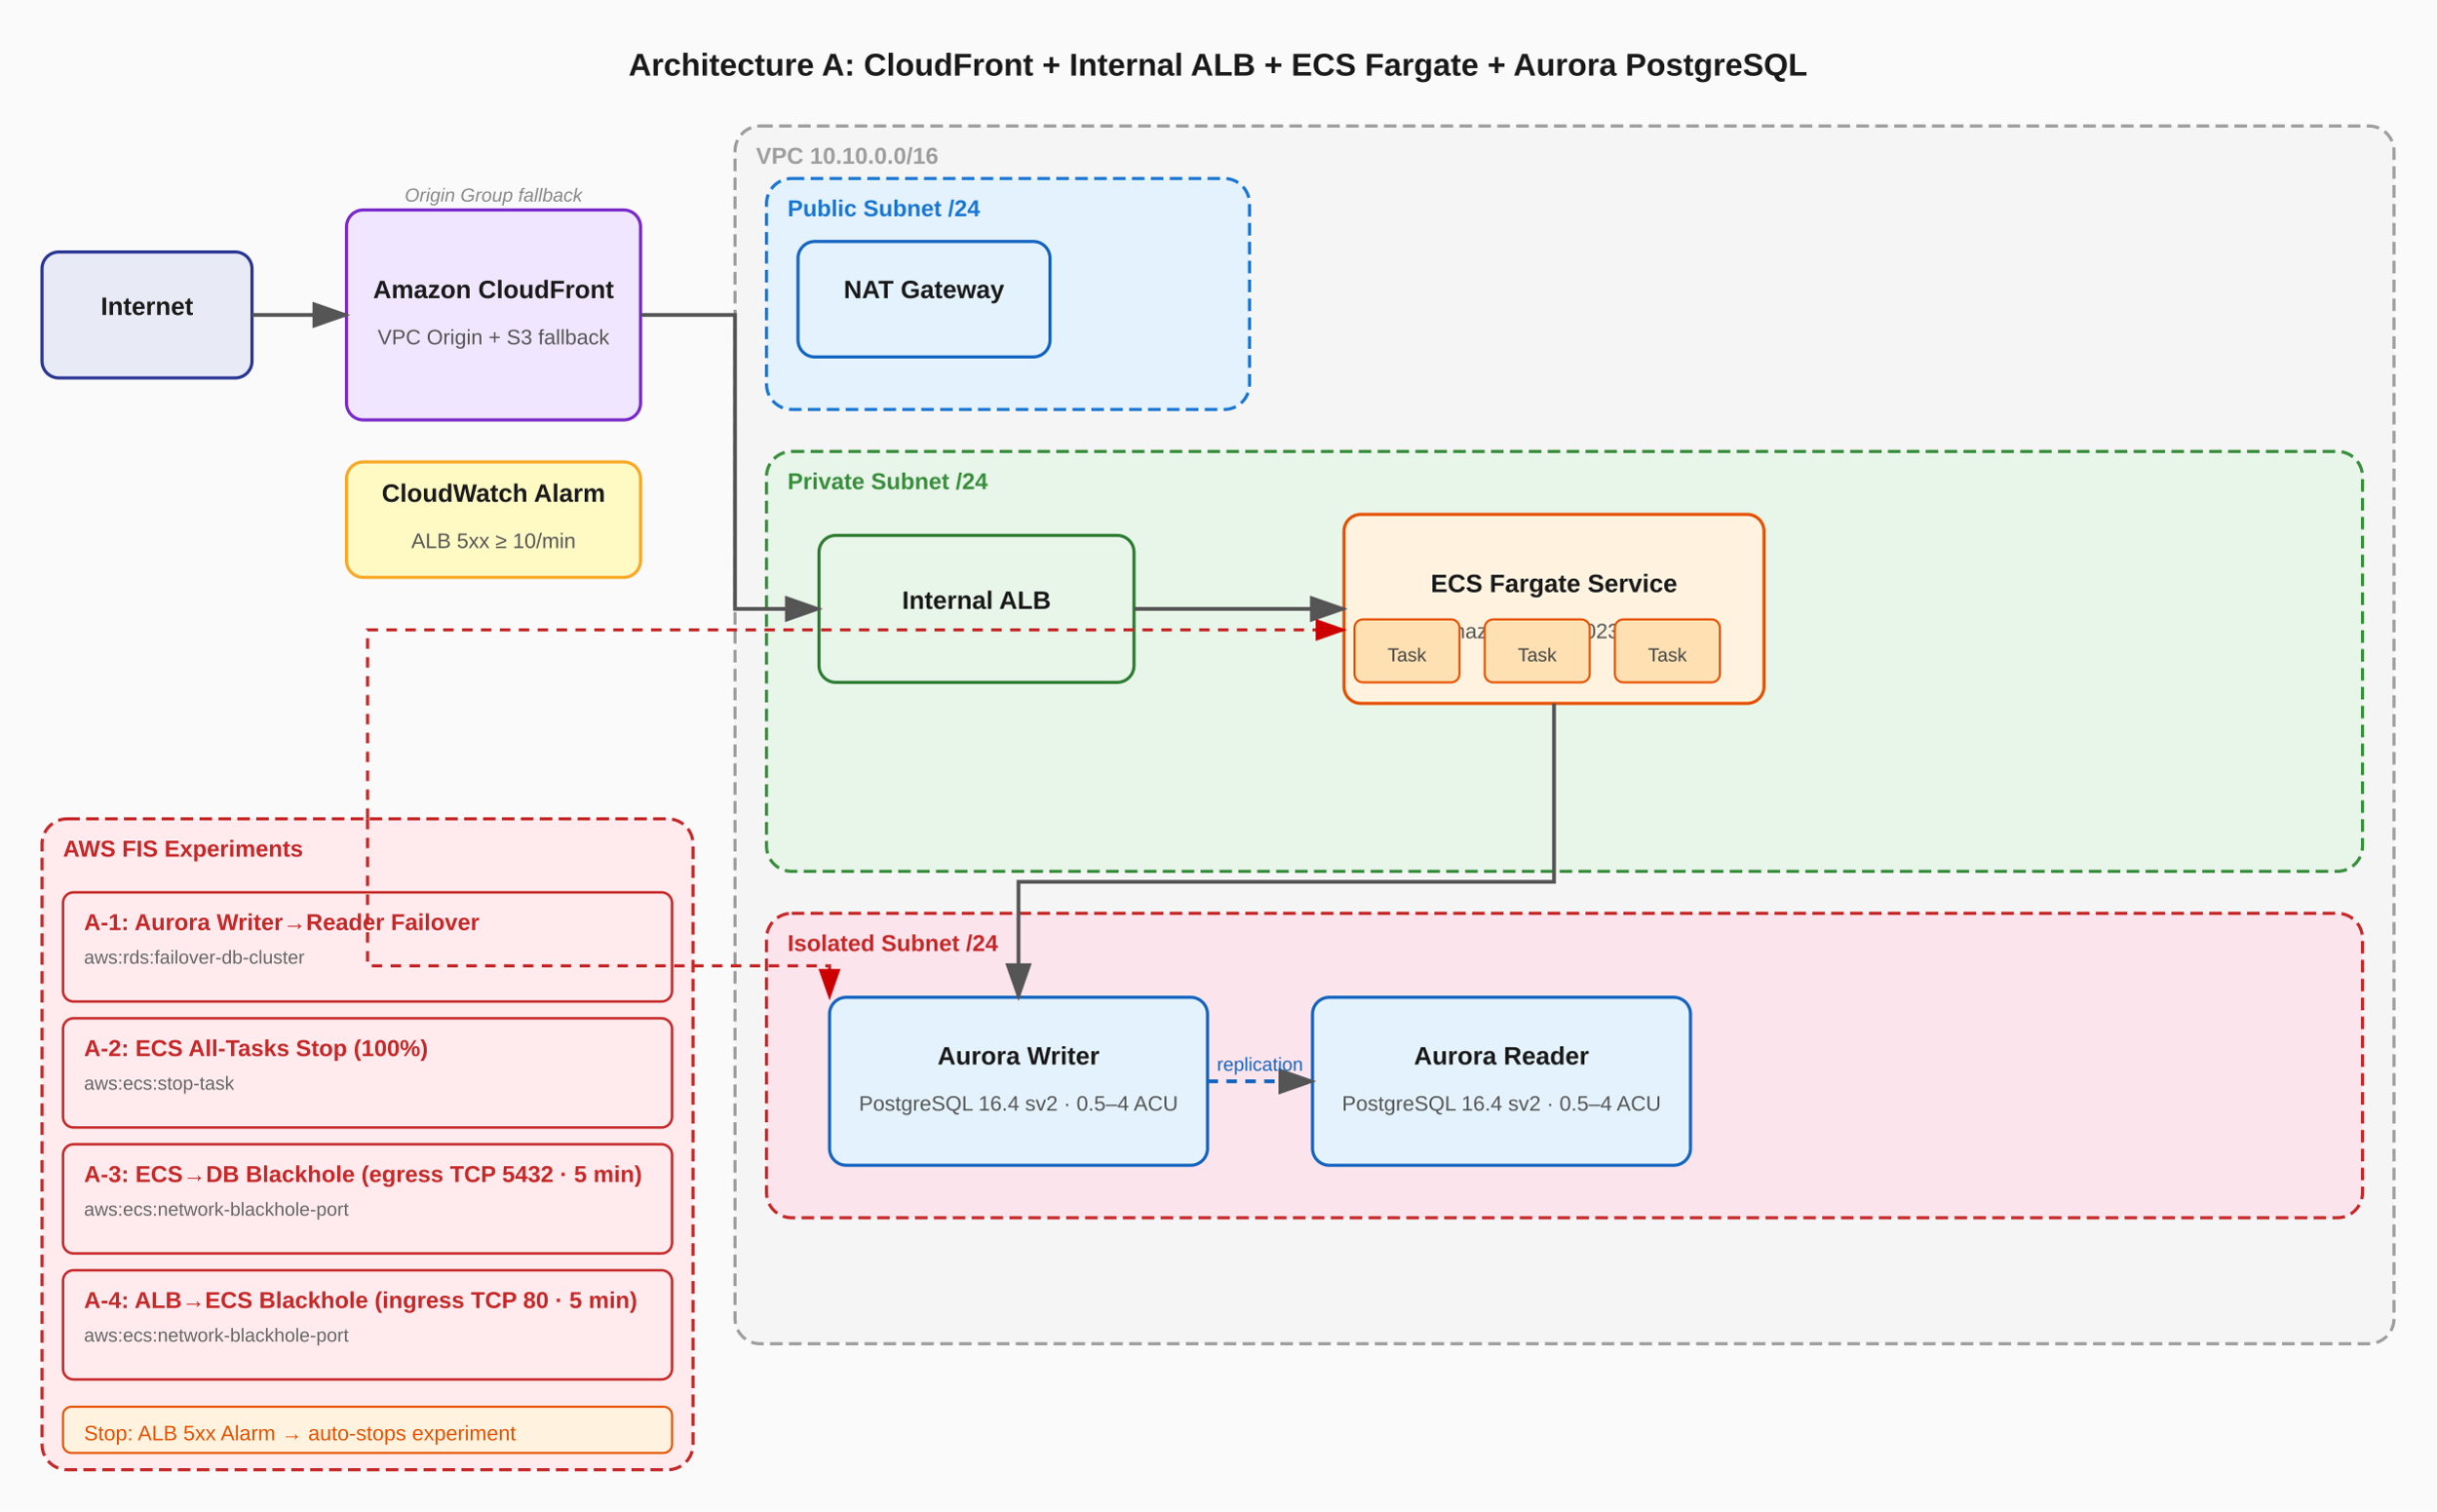
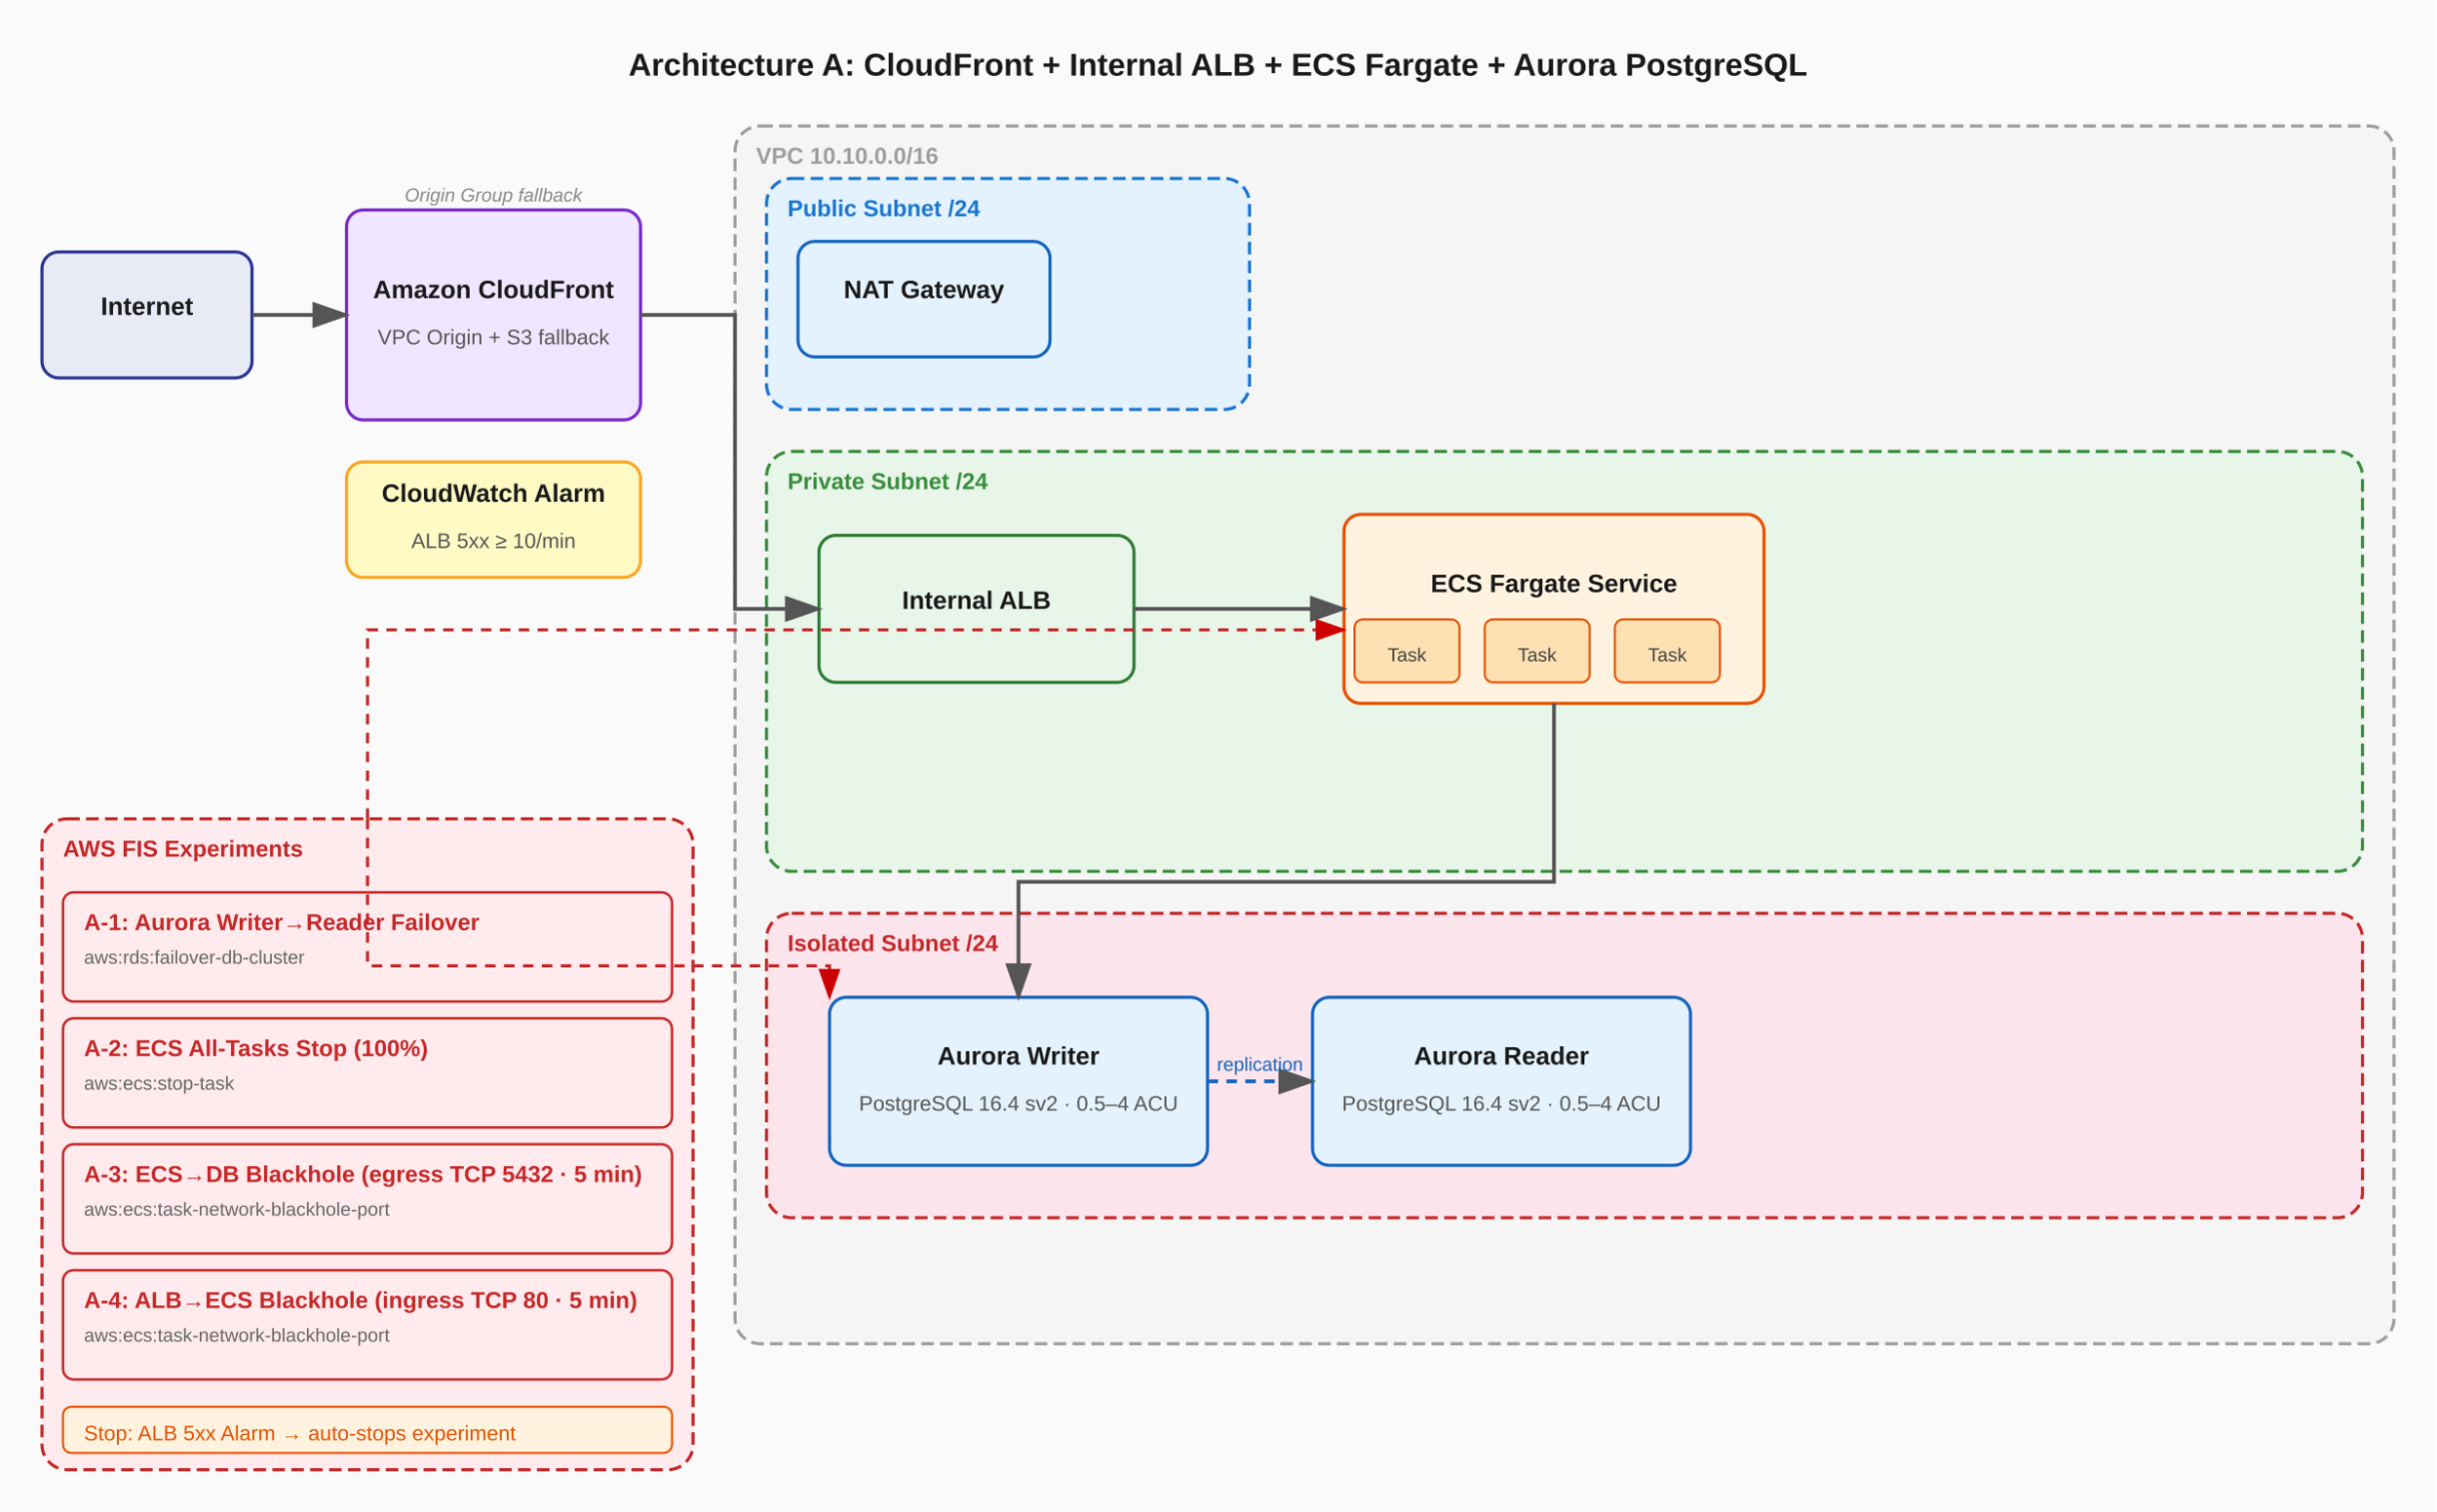
<svg xmlns="http://www.w3.org/2000/svg" version="1.1" width="1160" height="720" viewBox="0 0 1160 720">
  <defs>
    <marker id="arr" markerWidth="10" markerHeight="7" refX="9" refY="3.5" orient="auto">
      <polygon points="0 0, 10 3.5, 0 7" fill="#555555" />
    </marker>
    <marker id="arr_red" markerWidth="10" markerHeight="7" refX="9" refY="3.5" orient="auto">
      <polygon points="0 0, 10 3.5, 0 7" fill="#cc0000" />
    </marker>
  </defs>
  <rect width="1160" height="720" fill="#fafafa" />
  <text x="580" y="36" text-anchor="middle" font-family="Arial,sans-serif" font-size="15" font-weight="bold" fill="#1a1a1a">Architecture A: CloudFront + Internal ALB + ECS Fargate + Aurora PostgreSQL</text>
  <rect x="20" y="120" width="100" height="60" rx="8" fill="#e8eaf6" stroke="#283593" stroke-width="1.5" />
  <text x="70" y="150" text-anchor="middle" font-family="Arial,sans-serif" font-size="12" font-weight="bold" fill="#1a1a1a">Internet</text>
  <rect x="165" y="100" width="140" height="100" rx="8" fill="#f0e6ff" stroke="#7928CA" stroke-width="1.5" />
  <text x="235" y="142" text-anchor="middle" font-family="Arial,sans-serif" font-size="12" font-weight="bold" fill="#1a1a1a">Amazon CloudFront</text>
  <text x="235" y="164" text-anchor="middle" font-family="Arial,sans-serif" font-size="10" fill="#555555">VPC Origin + S3 fallback</text>
  <text x="235" y="96" text-anchor="middle" font-family="Arial,sans-serif" font-size="9" font-style="italic" fill="#888">Origin Group fallback</text>
  <rect x="165" y="220" width="140" height="55" rx="8" fill="#fff9c4" stroke="#f9a825" stroke-width="1.5" />
  <text x="235" y="239" text-anchor="middle" font-family="Arial,sans-serif" font-size="12" font-weight="bold" fill="#1a1a1a">CloudWatch Alarm</text>
  <text x="235" y="261" text-anchor="middle" font-family="Arial,sans-serif" font-size="10" fill="#555555">ALB 5xx ≥ 10/min</text>
  <rect x="350" y="60" width="790" height="580" rx="12" fill="#f5f5f5" stroke="#9e9e9e" stroke-width="1.5" stroke-dasharray="6,3" />
  <text x="360" y="78" font-family="Arial,sans-serif" font-size="11" font-weight="bold" fill="#9e9e9e">VPC  10.10.0.0/16</text>
  <rect x="365" y="85" width="230" height="110" rx="12" fill="#e3f2fd" stroke="#1976d2" stroke-width="1.5" stroke-dasharray="6,3" />
  <text x="375" y="103" font-family="Arial,sans-serif" font-size="11" font-weight="bold" fill="#1976d2">Public Subnet /24</text>
  <rect x="380" y="115" width="120" height="55" rx="8" fill="#e3f2fd" stroke="#1565c0" stroke-width="1.5" />
  <text x="440" y="142" text-anchor="middle" font-family="Arial,sans-serif" font-size="12" font-weight="bold" fill="#1a1a1a">NAT Gateway</text>
  <rect x="365" y="215" width="760" height="200" rx="12" fill="#e8f5e9" stroke="#388e3c" stroke-width="1.5" stroke-dasharray="6,3" />
  <text x="375" y="233" font-family="Arial,sans-serif" font-size="11" font-weight="bold" fill="#388e3c">Private Subnet /24</text>
  <rect x="390" y="255" width="150" height="70" rx="8" fill="#e8f5e9" stroke="#2e7d32" stroke-width="1.5" />
  <text x="465" y="290" text-anchor="middle" font-family="Arial,sans-serif" font-size="12" font-weight="bold" fill="#1a1a1a">Internal ALB</text>
  <rect x="640" y="245" width="200" height="90" rx="8" fill="#fff3e0" stroke="#e65100" stroke-width="1.5" />
  <text x="740" y="282" text-anchor="middle" font-family="Arial,sans-serif" font-size="12" font-weight="bold" fill="#1a1a1a">ECS Fargate Service</text>
-   <text x="740" y="304" text-anchor="middle" font-family="Arial,sans-serif" font-size="10" fill="#555555">Amazon Linux 2023 tasks</text>
  <rect x="645" y="295" width="50" height="30" rx="4" fill="#ffe0b2" stroke="#e65100" stroke-width="1" />
  <text x="670" y="315" text-anchor="middle" font-family="Arial,sans-serif" font-size="9" fill="#444">Task</text>
  <rect x="707" y="295" width="50" height="30" rx="4" fill="#ffe0b2" stroke="#e65100" stroke-width="1" />
  <text x="732" y="315" text-anchor="middle" font-family="Arial,sans-serif" font-size="9" fill="#444">Task</text>
  <rect x="769" y="295" width="50" height="30" rx="4" fill="#ffe0b2" stroke="#e65100" stroke-width="1" />
  <text x="794" y="315" text-anchor="middle" font-family="Arial,sans-serif" font-size="9" fill="#444">Task</text>
  <rect x="365" y="435" width="760" height="145" rx="12" fill="#fce4ec" stroke="#c62828" stroke-width="1.5" stroke-dasharray="6,3" />
  <text x="375" y="453" font-family="Arial,sans-serif" font-size="11" font-weight="bold" fill="#c62828">Isolated Subnet /24</text>
  <rect x="395" y="475" width="180" height="80" rx="8" fill="#e3f2fd" stroke="#1565c0" stroke-width="1.5" />
  <text x="485" y="507" text-anchor="middle" font-family="Arial,sans-serif" font-size="12" font-weight="bold" fill="#1a1a1a">Aurora Writer</text>
  <text x="485" y="529" text-anchor="middle" font-family="Arial,sans-serif" font-size="10" fill="#555555">PostgreSQL 16.4 sv2 · 0.5–4 ACU</text>
  <rect x="625" y="475" width="180" height="80" rx="8" fill="#e3f2fd" stroke="#1565c0" stroke-width="1.5" />
  <text x="715" y="507" text-anchor="middle" font-family="Arial,sans-serif" font-size="12" font-weight="bold" fill="#1a1a1a">Aurora Reader</text>
  <text x="715" y="529" text-anchor="middle" font-family="Arial,sans-serif" font-size="10" fill="#555555">PostgreSQL 16.4 sv2 · 0.5–4 ACU</text>
  <line x1="575" y1="515" x2="625" y2="515" stroke="#1565c0" stroke-width="1.8" stroke-dasharray="5,4" marker-end="url(#arr)" />
  <text x="600" y="510" text-anchor="middle" font-family="Arial,sans-serif" font-size="9" fill="#1565c0">replication</text>
  <line x1="120" y1="150" x2="165" y2="150" stroke="#555555" stroke-width="1.8" marker-end="url(#arr)" />
  <polyline points="305,150 350,150 350,290 390,290" fill="none" stroke="#555555" stroke-width="1.8" marker-end="url(#arr)" />
  <line x1="540" y1="290" x2="640" y2="290" stroke="#555555" stroke-width="1.8" marker-end="url(#arr)" />
  <polyline points="740,335 740,420 485,420 485,475" fill="none" stroke="#555555" stroke-width="1.8" marker-end="url(#arr)" />
  <rect x="20" y="390" width="310" height="310" rx="12" fill="#ffebee" stroke="#c62828" stroke-width="1.5" stroke-dasharray="6,3" />
  <text x="30" y="408" font-family="Arial,sans-serif" font-size="11" font-weight="bold" fill="#c62828">AWS FIS Experiments</text>
  <rect x="30" y="425" width="290" height="52" rx="5" fill="#ffebee" stroke="#c62828" stroke-width="1.2" />
  <text x="40" y="443" font-family="Arial,sans-serif" font-size="11" font-weight="bold" fill="#c62828">A-1: Aurora Writer→Reader Failover</text>
  <text x="40" y="459" font-family="Arial,sans-serif" font-size="9" fill="#666">aws:rds:failover-db-cluster</text>
  <rect x="30" y="485" width="290" height="52" rx="5" fill="#ffebee" stroke="#c62828" stroke-width="1.2" />
  <text x="40" y="503" font-family="Arial,sans-serif" font-size="11" font-weight="bold" fill="#c62828">A-2: ECS All-Tasks Stop (100%)</text>
  <text x="40" y="519" font-family="Arial,sans-serif" font-size="9" fill="#666">aws:ecs:stop-task</text>
  <rect x="30" y="545" width="290" height="52" rx="5" fill="#ffebee" stroke="#c62828" stroke-width="1.2" />
  <text x="40" y="563" font-family="Arial,sans-serif" font-size="11" font-weight="bold" fill="#c62828">A-3: ECS→DB Blackhole (egress TCP 5432 · 5 min)</text>
-   <text x="40" y="579" font-family="Arial,sans-serif" font-size="9" fill="#666">aws:ecs:network-blackhole-port</text>
+   <text x="40" y="579" font-family="Arial,sans-serif" font-size="9" fill="#666">aws:ecs:task-network-blackhole-port</text>
  <rect x="30" y="605" width="290" height="52" rx="5" fill="#ffebee" stroke="#c62828" stroke-width="1.2" />
  <text x="40" y="623" font-family="Arial,sans-serif" font-size="11" font-weight="bold" fill="#c62828">A-4: ALB→ECS Blackhole (ingress TCP 80 · 5 min)</text>
-   <text x="40" y="639" font-family="Arial,sans-serif" font-size="9" fill="#666">aws:ecs:network-blackhole-port</text>
+   <text x="40" y="639" font-family="Arial,sans-serif" font-size="9" fill="#666">aws:ecs:task-network-blackhole-port</text>
  <rect x="30" y="670" width="290" height="22" rx="4" fill="#fff3e0" stroke="#e65100" stroke-width="1" />
  <text x="40" y="686" font-family="Arial,sans-serif" font-size="10" fill="#e65100">Stop: ALB 5xx Alarm → auto-stops experiment</text>
  <polyline points="175,390 175,460 395,460 395,475" fill="none" stroke="#c62828" stroke-width="1.5" stroke-dasharray="5,4" marker-end="url(#arr_red)" />
  <polyline points="175,390 175,300 640,300" fill="none" stroke="#c62828" stroke-width="1.5" stroke-dasharray="5,4" marker-end="url(#arr_red)" />
</svg>
